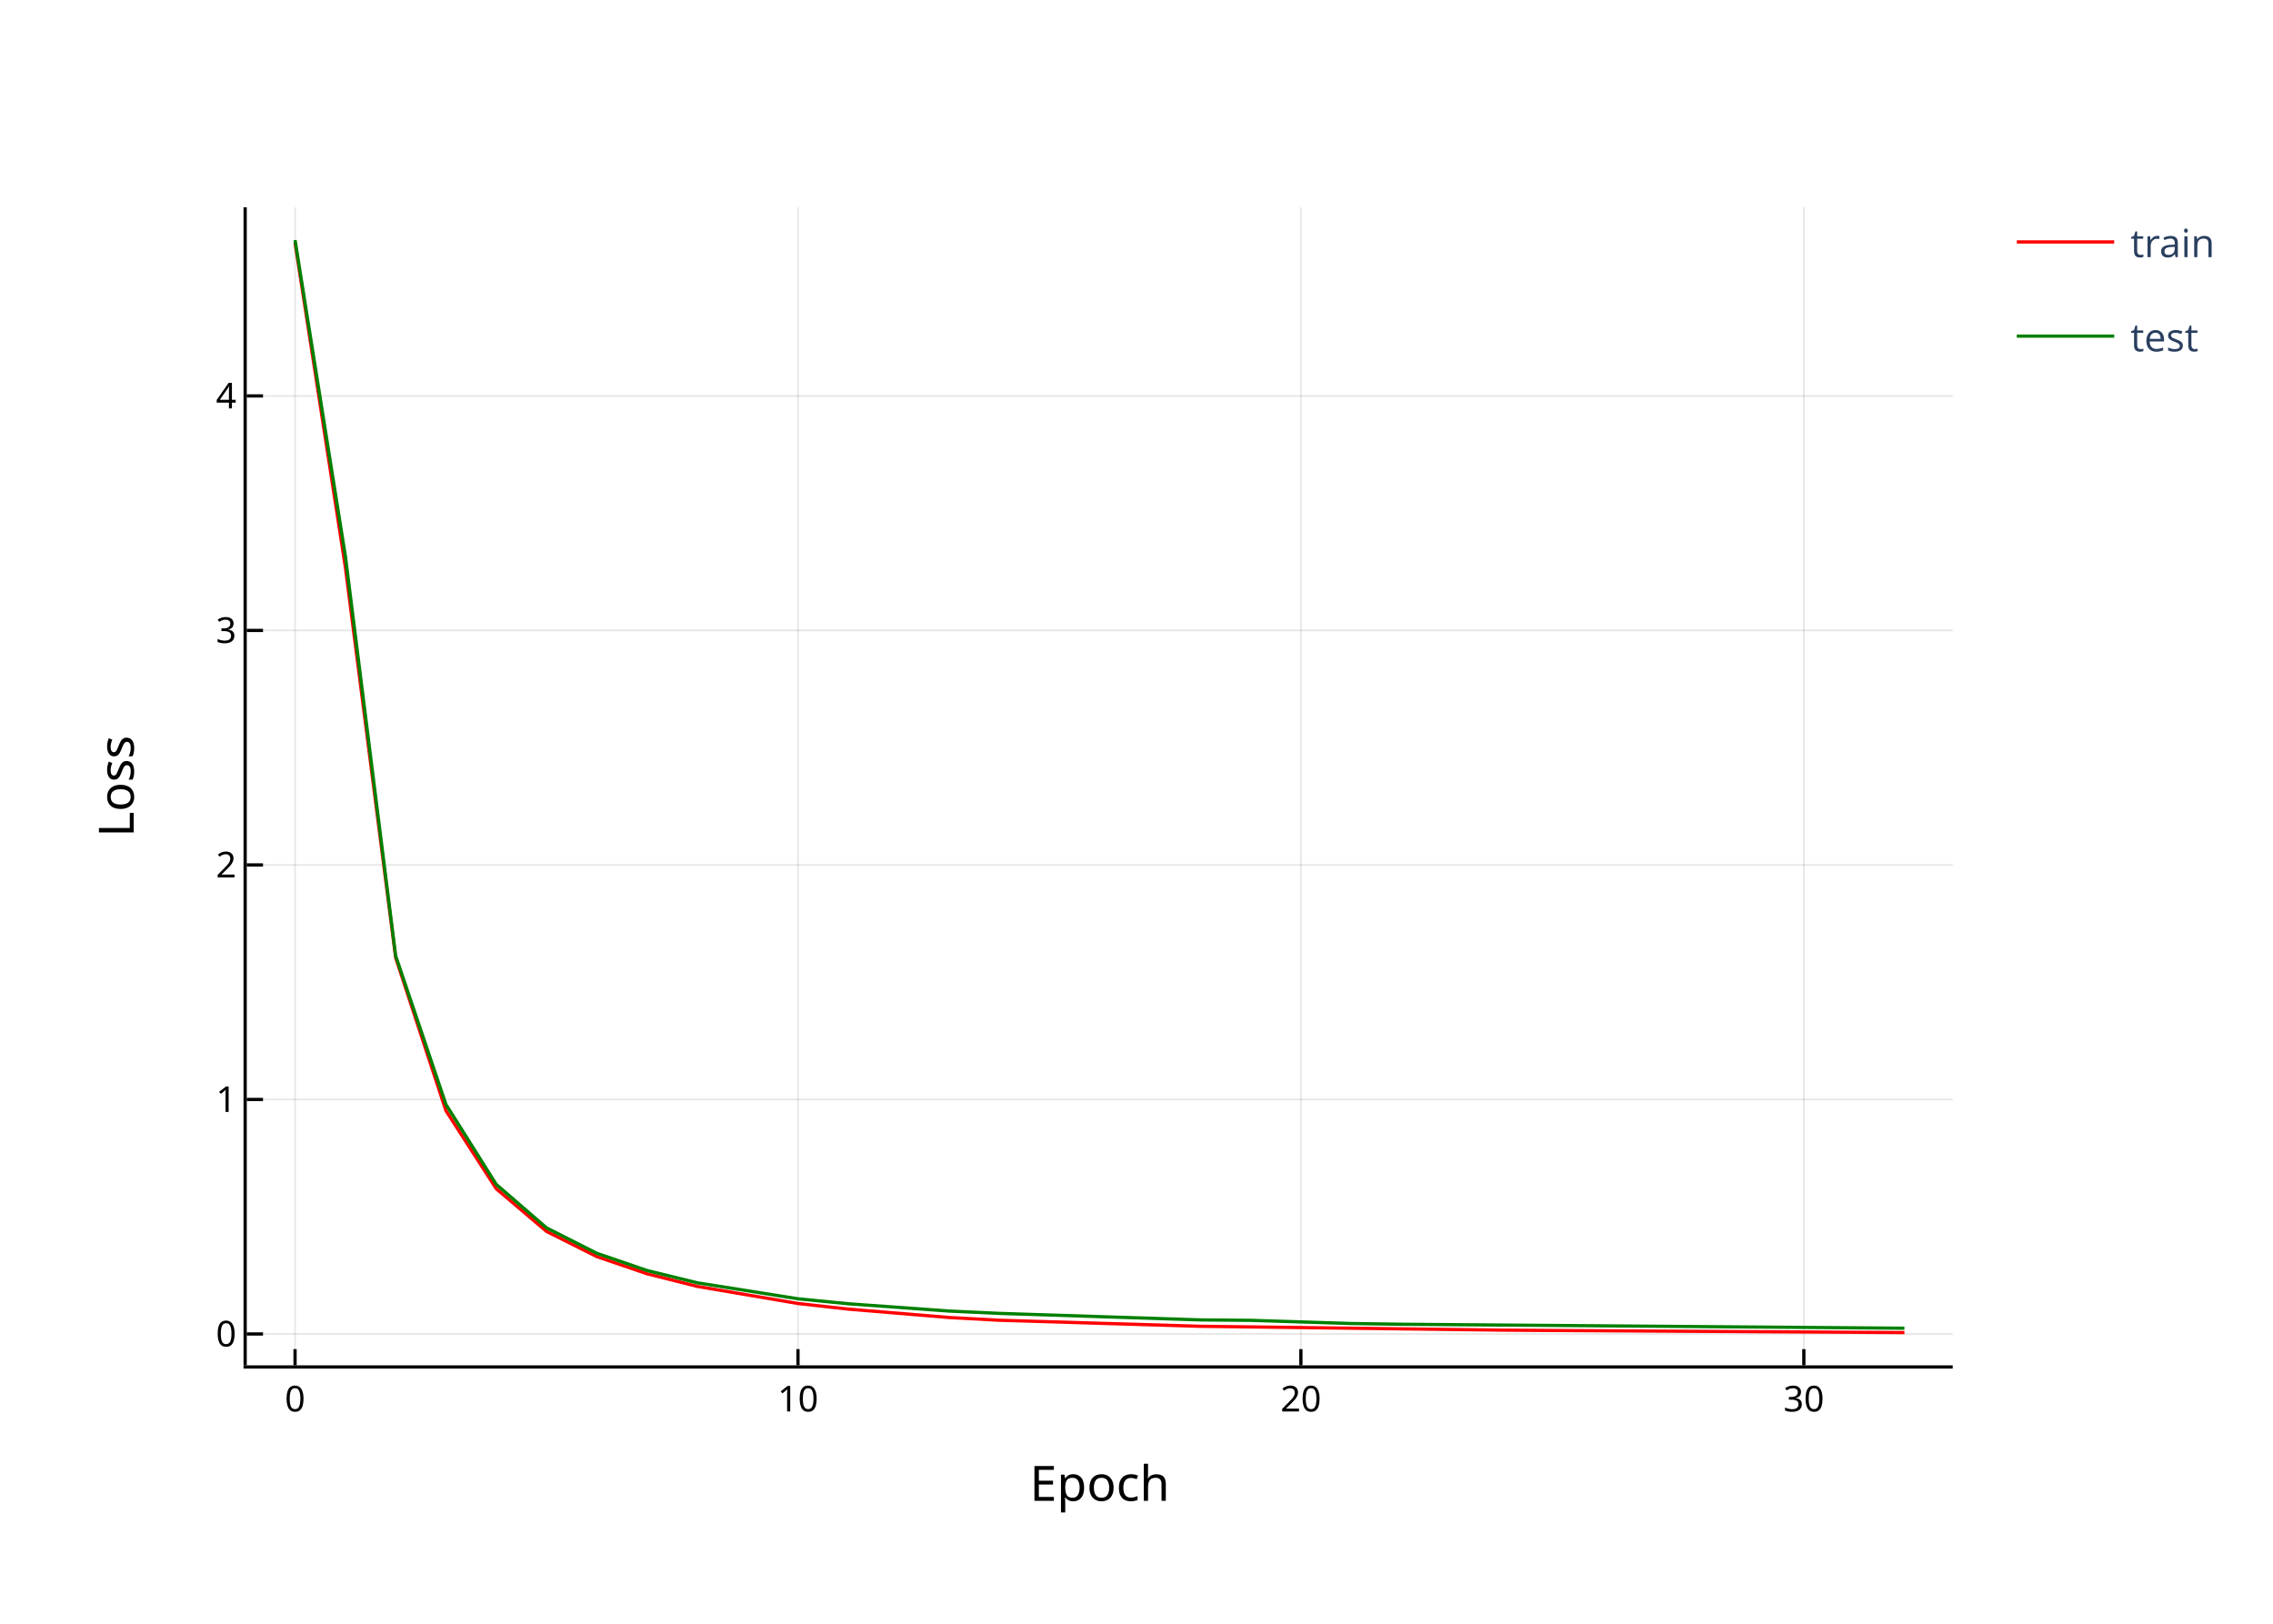
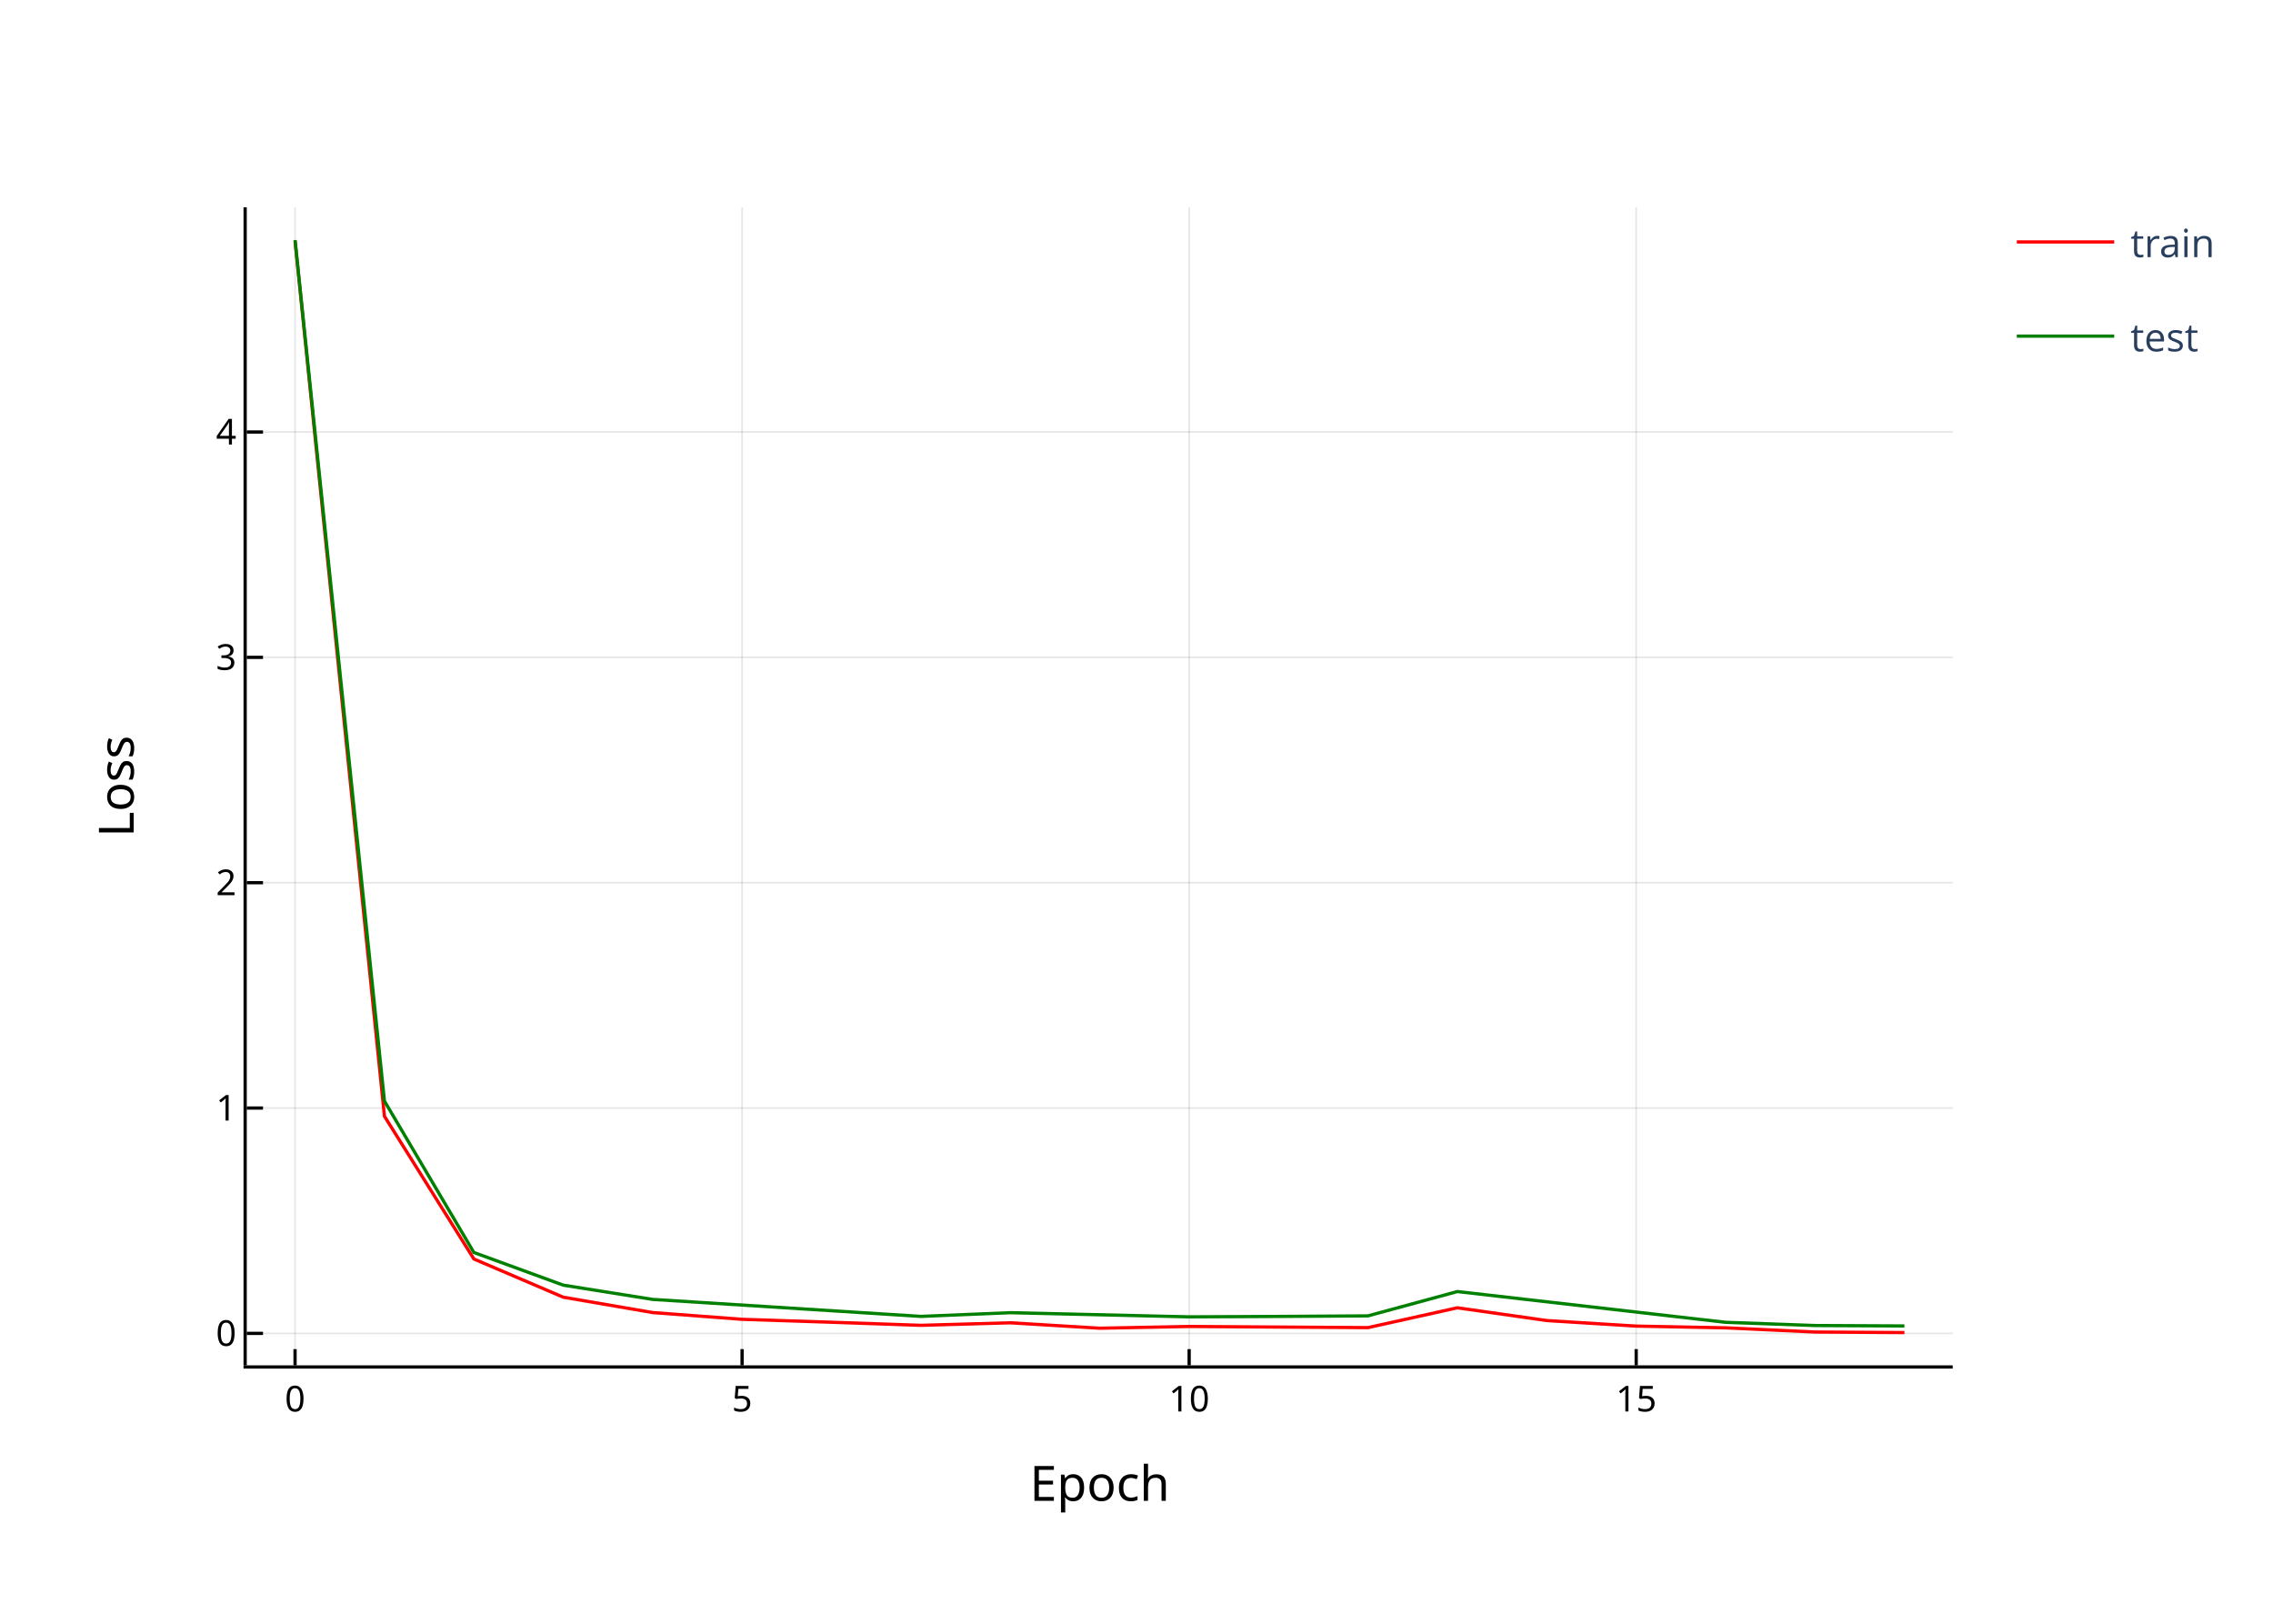
<svg xmlns="http://www.w3.org/2000/svg" class="main-svg" width="700" height="500" style="" viewBox="0 0 700 500">
  <rect x="0" y="0" width="700" height="500" style="fill: rgb(255, 255, 255); fill-opacity: 1;" />
-   <defs id="defs-af8013">
+   <defs id="defs-a44641">
    <g class="clips">
-       <clipPath id="clipaf8013xyplot" class="plotclip">
+       <clipPath id="clipa44641xyplot" class="plotclip">
        <rect width="525.362" height="356.594" />
      </clipPath>
-       <clipPath class="axesclip" id="clipaf8013x">
+       <clipPath class="axesclip" id="clipa44641x">
        <rect x="75.996" y="0" width="525.362" height="500" />
      </clipPath>
-       <clipPath class="axesclip" id="clipaf8013y">
+       <clipPath class="axesclip" id="clipa44641y">
        <rect x="0" y="63.839" width="700" height="356.594" />
      </clipPath>
-       <clipPath class="axesclip" id="clipaf8013xy">
+       <clipPath class="axesclip" id="clipa44641xy">
        <rect x="75.996" y="63.839" width="525.362" height="356.594" />
      </clipPath>
    </g>
    <g class="gradients" />
  </defs>
  <g class="bglayer" />
  <g class="layer-below">
    <g class="imagelayer" />
    <g class="shapelayer" />
  </g>
  <g class="cartesianlayer">
    <g class="subplot xy">
      <g class="layer-subplot">
        <g class="shapelayer" />
        <g class="imagelayer" />
      </g>
      <g class="gridlayer">
        <g class="x">
          <path class="xgrid crisp" transform="translate(90.8659,0)" d="M0,63.839v356.594" style="stroke: rgb(0, 0, 0); stroke-opacity: 0.1; stroke-width: 0.5px;" />
-           <path class="xgrid crisp" transform="translate(245.7459,0)" d="M0,63.839v356.594" style="stroke: rgb(0, 0, 0); stroke-opacity: 0.1; stroke-width: 0.5px;" />
-           <path class="xgrid crisp" transform="translate(400.6259,0)" d="M0,63.839v356.594" style="stroke: rgb(0, 0, 0); stroke-opacity: 0.1; stroke-width: 0.5px;" />
-           <path class="xgrid crisp" transform="translate(555.5159,0)" d="M0,63.839v356.594" style="stroke: rgb(0, 0, 0); stroke-opacity: 0.1; stroke-width: 0.5px;" />
+           <path class="xgrid crisp" transform="translate(228.5359,0)" d="M0,63.839v356.594" style="stroke: rgb(0, 0, 0); stroke-opacity: 0.1; stroke-width: 0.5px;" />
+           <path class="xgrid crisp" transform="translate(366.2159,0)" d="M0,63.839v356.594" style="stroke: rgb(0, 0, 0); stroke-opacity: 0.1; stroke-width: 0.5px;" />
+           <path class="xgrid crisp" transform="translate(503.8859,0)" d="M0,63.839v356.594" style="stroke: rgb(0, 0, 0); stroke-opacity: 0.1; stroke-width: 0.5px;" />
        </g>
        <g class="y">
-           <path class="ygrid crisp" transform="translate(0,410.7686)" d="M75.996,0h525.362" style="stroke: rgb(0, 0, 0); stroke-opacity: 0.1; stroke-width: 0.5px;" />
-           <path class="ygrid crisp" transform="translate(0,338.5586)" d="M75.996,0h525.362" style="stroke: rgb(0, 0, 0); stroke-opacity: 0.1; stroke-width: 0.5px;" />
-           <path class="ygrid crisp" transform="translate(0,266.3386)" d="M75.996,0h525.362" style="stroke: rgb(0, 0, 0); stroke-opacity: 0.1; stroke-width: 0.5px;" />
-           <path class="ygrid crisp" transform="translate(0,194.1286)" d="M75.996,0h525.362" style="stroke: rgb(0, 0, 0); stroke-opacity: 0.1; stroke-width: 0.5px;" />
-           <path class="ygrid crisp" transform="translate(0,121.9186)" d="M75.996,0h525.362" style="stroke: rgb(0, 0, 0); stroke-opacity: 0.1; stroke-width: 0.5px;" />
+           <path class="ygrid crisp" transform="translate(0,410.5886)" d="M75.996,0h525.362" style="stroke: rgb(0, 0, 0); stroke-opacity: 0.1; stroke-width: 0.5px;" />
+           <path class="ygrid crisp" transform="translate(0,341.1986)" d="M75.996,0h525.362" style="stroke: rgb(0, 0, 0); stroke-opacity: 0.1; stroke-width: 0.5px;" />
+           <path class="ygrid crisp" transform="translate(0,271.8086)" d="M75.996,0h525.362" style="stroke: rgb(0, 0, 0); stroke-opacity: 0.1; stroke-width: 0.5px;" />
+           <path class="ygrid crisp" transform="translate(0,202.4186)" d="M75.996,0h525.362" style="stroke: rgb(0, 0, 0); stroke-opacity: 0.1; stroke-width: 0.5px;" />
+           <path class="ygrid crisp" transform="translate(0,133.0286)" d="M75.996,0h525.362" style="stroke: rgb(0, 0, 0); stroke-opacity: 0.1; stroke-width: 0.5px;" />
        </g>
      </g>
      <g class="zerolinelayer" />
      <path class="xlines-below" />
      <path class="ylines-below" />
      <g class="overlines-below" />
      <g class="xaxislayer-below" />
      <g class="yaxislayer-below" />
      <g class="overaxes-below" />
-       <g class="plot" transform="translate(75.9959,63.83858)" clip-path="url('#clipaf8013xyplot')">
+       <g class="plot" transform="translate(75.9959,63.83858)" clip-path="url('#clipa44641xyplot')">
        <g class="scatterlayer mlayer">
-           <g class="trace scatter trace72dd05" style="stroke-miterlimit: 2; opacity: 1;">
+           <g class="trace scatter traceb1612b" style="stroke-miterlimit: 2; opacity: 1;">
            <g class="fills" />
            <g class="errorbars" />
            <g class="lines">
-               <path class="js-line" d="M14.87,10.93L30.36,110.78L45.85,231.05L61.33,278.17L76.82,302.2L92.31,315.35L107.8,323.11L123.29,328.4L138.77,332.29L169.75,337.55L185.24,339.28L216.22,341.86L231.7,342.71L293.66,344.57L309.15,344.76L386.59,345.75L402.08,345.86L510.49,346.5" style="vector-effect: non-scaling-stroke; fill: none; stroke: rgb(255, 0, 0); stroke-opacity: 1; stroke-width: 1px; opacity: 1;" />
+               <path class="js-line" d="M14.87,10.37L42.4,279.89L69.94,323.84L97.47,335.61L125.01,340.34L152.54,342.42L180.08,343.32L207.61,344.27L235.15,343.49L262.68,345.16L290.22,344.62L345.29,344.98L372.82,338.87L400.35,342.8L427.89,344.51L455.42,345.04L482.96,346.33L510.49,346.5" style="vector-effect: non-scaling-stroke; fill: none; stroke: rgb(255, 0, 0); stroke-opacity: 1; stroke-width: 1px; opacity: 1;" />
            </g>
            <g class="points" />
            <g class="text" />
          </g>
-           <g class="trace scatter trace2f832b" style="stroke-miterlimit: 2; opacity: 1;">
+           <g class="trace scatter tracec6befe" style="stroke-miterlimit: 2; opacity: 1;">
            <g class="fills" />
            <g class="errorbars" />
            <g class="lines">
-               <path class="js-line" d="M14.87,10.09L30.36,107.36L45.85,230.47L61.33,276.24L76.82,300.87L92.31,314.26L107.8,322.09L123.29,327.4L138.77,331.18L169.75,336.1L185.24,337.63L216.22,339.87L231.7,340.59L293.66,342.6L309.15,342.73L340.12,343.71L355.61,343.94L510.49,345.16" style="vector-effect: non-scaling-stroke; fill: none; stroke: rgb(0, 128, 0); stroke-opacity: 1; stroke-width: 1px; opacity: 1;" />
+               <path class="js-line" d="M14.87,10.09L42.4,275.21L69.94,321.84L97.47,331.9L125.01,336.29L207.61,341.52L235.15,340.38L290.22,341.66L317.75,341.53L345.29,341.36L372.82,333.87L455.42,343.34L482.96,344.33L510.49,344.46" style="vector-effect: non-scaling-stroke; fill: none; stroke: rgb(0, 128, 0); stroke-opacity: 1; stroke-width: 1px; opacity: 1;" />
            </g>
            <g class="points" />
            <g class="text" />
          </g>
        </g>
      </g>
      <g class="overplot" />
      <path class="xlines-above crisp" d="M74.996,420.932H601.358" style="fill: none; stroke-width: 1px; stroke: rgb(0, 0, 0); stroke-opacity: 1;" />
      <path class="ylines-above crisp" d="M75.496,63.839V420.432" style="fill: none; stroke-width: 1px; stroke: rgb(0, 0, 0); stroke-opacity: 1;" />
      <g class="overlines-above" />
      <g class="xaxislayer-above">
        <path class="xtick ticks crisp" d="M0,420.432v-5" transform="translate(90.8659,0)" style="stroke: rgb(0, 0, 0); stroke-opacity: 1; stroke-width: 1px;" />
-         <path class="xtick ticks crisp" d="M0,420.432v-5" transform="translate(245.7459,0)" style="stroke: rgb(0, 0, 0); stroke-opacity: 1; stroke-width: 1px;" />
-         <path class="xtick ticks crisp" d="M0,420.432v-5" transform="translate(400.6259,0)" style="stroke: rgb(0, 0, 0); stroke-opacity: 1; stroke-width: 1px;" />
-         <path class="xtick ticks crisp" d="M0,420.432v-5" transform="translate(555.5159,0)" style="stroke: rgb(0, 0, 0); stroke-opacity: 1; stroke-width: 1px;" />
+         <path class="xtick ticks crisp" d="M0,420.432v-5" transform="translate(228.5359,0)" style="stroke: rgb(0, 0, 0); stroke-opacity: 1; stroke-width: 1px;" />
+         <path class="xtick ticks crisp" d="M0,420.432v-5" transform="translate(366.2159,0)" style="stroke: rgb(0, 0, 0); stroke-opacity: 1; stroke-width: 1px;" />
+         <path class="xtick ticks crisp" d="M0,420.432v-5" transform="translate(503.8859,0)" style="stroke: rgb(0, 0, 0); stroke-opacity: 1; stroke-width: 1px;" />
        <g class="xtick">
          <text text-anchor="middle" x="0" y="434.632" transform="translate(90.8659,0)" style="font-family: sans-serif; font-size: 11px; fill: rgb(0, 0, 0); fill-opacity: 1; white-space: pre;">0</text>
        </g>
        <g class="xtick">
-           <text text-anchor="middle" x="0" y="434.632" transform="translate(245.7459,0)" style="font-family: sans-serif; font-size: 11px; fill: rgb(0, 0, 0); fill-opacity: 1; white-space: pre;">10</text>
+           <text text-anchor="middle" x="0" y="434.632" transform="translate(228.5359,0)" style="font-family: sans-serif; font-size: 11px; fill: rgb(0, 0, 0); fill-opacity: 1; white-space: pre;">5</text>
        </g>
        <g class="xtick">
-           <text text-anchor="middle" x="0" y="434.632" transform="translate(400.6259,0)" style="font-family: sans-serif; font-size: 11px; fill: rgb(0, 0, 0); fill-opacity: 1; white-space: pre;">20</text>
+           <text text-anchor="middle" x="0" y="434.632" transform="translate(366.2159,0)" style="font-family: sans-serif; font-size: 11px; fill: rgb(0, 0, 0); fill-opacity: 1; white-space: pre;">10</text>
        </g>
        <g class="xtick">
-           <text text-anchor="middle" x="0" y="434.632" transform="translate(555.5159,0)" style="font-family: sans-serif; font-size: 11px; fill: rgb(0, 0, 0); fill-opacity: 1; white-space: pre;">30</text>
+           <text text-anchor="middle" x="0" y="434.632" transform="translate(503.8859,0)" style="font-family: sans-serif; font-size: 11px; fill: rgb(0, 0, 0); fill-opacity: 1; white-space: pre;">15</text>
        </g>
      </g>
      <g class="yaxislayer-above">
-         <path class="ytick ticks crisp" d="M75.996,0h5" transform="translate(0,410.7686)" style="stroke: rgb(0, 0, 0); stroke-opacity: 1; stroke-width: 1px;" />
-         <path class="ytick ticks crisp" d="M75.996,0h5" transform="translate(0,338.5586)" style="stroke: rgb(0, 0, 0); stroke-opacity: 1; stroke-width: 1px;" />
-         <path class="ytick ticks crisp" d="M75.996,0h5" transform="translate(0,266.3386)" style="stroke: rgb(0, 0, 0); stroke-opacity: 1; stroke-width: 1px;" />
-         <path class="ytick ticks crisp" d="M75.996,0h5" transform="translate(0,194.1286)" style="stroke: rgb(0, 0, 0); stroke-opacity: 1; stroke-width: 1px;" />
-         <path class="ytick ticks crisp" d="M75.996,0h5" transform="translate(0,121.9186)" style="stroke: rgb(0, 0, 0); stroke-opacity: 1; stroke-width: 1px;" />
+         <path class="ytick ticks crisp" d="M75.996,0h5" transform="translate(0,410.5886)" style="stroke: rgb(0, 0, 0); stroke-opacity: 1; stroke-width: 1px;" />
+         <path class="ytick ticks crisp" d="M75.996,0h5" transform="translate(0,341.1986)" style="stroke: rgb(0, 0, 0); stroke-opacity: 1; stroke-width: 1px;" />
+         <path class="ytick ticks crisp" d="M75.996,0h5" transform="translate(0,271.8086)" style="stroke: rgb(0, 0, 0); stroke-opacity: 1; stroke-width: 1px;" />
+         <path class="ytick ticks crisp" d="M75.996,0h5" transform="translate(0,202.4186)" style="stroke: rgb(0, 0, 0); stroke-opacity: 1; stroke-width: 1px;" />
+         <path class="ytick ticks crisp" d="M75.996,0h5" transform="translate(0,133.0286)" style="stroke: rgb(0, 0, 0); stroke-opacity: 1; stroke-width: 1px;" />
        <g class="ytick">
-           <text text-anchor="end" x="72.796" y="3.85" transform="translate(0,410.7686)" style="font-family: sans-serif; font-size: 11px; fill: rgb(0, 0, 0); fill-opacity: 1; white-space: pre;">0</text>
+           <text text-anchor="end" x="72.796" y="3.85" transform="translate(0,410.5886)" style="font-family: sans-serif; font-size: 11px; fill: rgb(0, 0, 0); fill-opacity: 1; white-space: pre;">0</text>
        </g>
        <g class="ytick">
-           <text text-anchor="end" x="72.796" y="3.85" transform="translate(0,338.5586)" style="font-family: sans-serif; font-size: 11px; fill: rgb(0, 0, 0); fill-opacity: 1; white-space: pre;">1</text>
+           <text text-anchor="end" x="72.796" y="3.85" transform="translate(0,341.1986)" style="font-family: sans-serif; font-size: 11px; fill: rgb(0, 0, 0); fill-opacity: 1; white-space: pre;">1</text>
        </g>
        <g class="ytick">
-           <text text-anchor="end" x="72.796" y="3.85" transform="translate(0,266.3386)" style="font-family: sans-serif; font-size: 11px; fill: rgb(0, 0, 0); fill-opacity: 1; white-space: pre;">2</text>
+           <text text-anchor="end" x="72.796" y="3.85" transform="translate(0,271.8086)" style="font-family: sans-serif; font-size: 11px; fill: rgb(0, 0, 0); fill-opacity: 1; white-space: pre;">2</text>
        </g>
        <g class="ytick">
-           <text text-anchor="end" x="72.796" y="3.85" transform="translate(0,194.1286)" style="font-family: sans-serif; font-size: 11px; fill: rgb(0, 0, 0); fill-opacity: 1; white-space: pre;">3</text>
+           <text text-anchor="end" x="72.796" y="3.85" transform="translate(0,202.4186)" style="font-family: sans-serif; font-size: 11px; fill: rgb(0, 0, 0); fill-opacity: 1; white-space: pre;">3</text>
        </g>
        <g class="ytick">
-           <text text-anchor="end" x="72.796" y="3.85" transform="translate(0,121.9186)" style="font-family: sans-serif; font-size: 11px; fill: rgb(0, 0, 0); fill-opacity: 1; white-space: pre;">4</text>
+           <text text-anchor="end" x="72.796" y="3.85" transform="translate(0,133.0286)" style="font-family: sans-serif; font-size: 11px; fill: rgb(0, 0, 0); fill-opacity: 1; white-space: pre;">4</text>
        </g>
      </g>
      <g class="overaxes-above" />
    </g>
  </g>
  <g class="polarlayer" />
  <g class="ternarylayer" />
  <g class="geolayer" />
  <g class="funnelarealayer" />
  <g class="pielayer" />
  <g class="treemaplayer" />
  <g class="sunburstlayer" />
  <g class="glimages" />
-   <defs id="topdefs-af8013">
+   <defs id="topdefs-a44641">
    <g class="clips" />
-     <clipPath id="legendaf8013">
+     <clipPath id="legenda44641">
      <rect width="72" height="58" x="0" y="0" />
    </clipPath>
  </defs>
  <g class="layer-above">
    <g class="imagelayer" />
    <g class="shapelayer" />
  </g>
  <g class="infolayer">
    <g class="legend" pointer-events="all" transform="translate(616.1,60)">
      <rect class="bg" shape-rendering="crispEdges" style="stroke: rgb(68, 68, 68); stroke-opacity: 1; fill: rgb(255, 255, 255); fill-opacity: 1; stroke-width: 0px;" width="72" height="58" x="0" y="0" />
-       <g class="scrollbox" transform="" clip-path="url('#legendaf8013')">
+       <g class="scrollbox" transform="" clip-path="url('#legenda44641')">
        <g class="groups" transform="">
          <g class="traces" transform="translate(0,14.5)" style="opacity: 1;">
            <text class="legendtext" text-anchor="start" x="40" y="4.68" style="font-family: 'Open Sans', verdana, arial, sans-serif; font-size: 12px; fill: rgb(42, 63, 95); fill-opacity: 1; white-space: pre;">train</text>
            <g class="layers" style="opacity: 1;">
              <g class="legendfill" />
              <g class="legendlines">
                <path class="js-line" d="M5,0h30" style="fill: none; stroke: rgb(255, 0, 0); stroke-opacity: 1; stroke-width: 1px;" />
              </g>
              <g class="legendsymbols">
                <g class="legendpoints" />
              </g>
            </g>
            <rect class="legendtoggle" x="0" y="-9.5" width="66.219" height="19" style="fill: rgb(0, 0, 0); fill-opacity: 0;" />
          </g>
        </g>
        <g class="groups" transform="translate(0,10)">
          <g class="traces" transform="translate(0,33.5)" style="opacity: 1;">
            <text class="legendtext" text-anchor="start" x="40" y="4.68" style="font-family: 'Open Sans', verdana, arial, sans-serif; font-size: 12px; fill: rgb(42, 63, 95); fill-opacity: 1; white-space: pre;">test</text>
            <g class="layers" style="opacity: 1;">
              <g class="legendfill" />
              <g class="legendlines">
                <path class="js-line" d="M5,0h30" style="fill: none; stroke: rgb(0, 128, 0); stroke-opacity: 1; stroke-width: 1px;" />
              </g>
              <g class="legendsymbols">
                <g class="legendpoints" />
              </g>
            </g>
            <rect class="legendtoggle" x="0" y="-9.5" width="66.219" height="19" style="fill: rgb(0, 0, 0); fill-opacity: 0;" />
          </g>
        </g>
      </g>
      <rect class="scrollbar" rx="20" ry="3" width="0" height="0" style="fill: rgb(128, 139, 164); fill-opacity: 1;" x="0" y="0" />
    </g>
    <g class="g-gtitle" />
    <g class="g-xtitle">
      <text class="xtitle" x="338.677" y="462.141" text-anchor="middle" style="font-family: sans-serif; font-size: 15px; fill: rgb(0, 0, 0); opacity: 1; font-weight: normal; white-space: pre;">Epoch</text>
    </g>
    <g class="g-ytitle">
      <text class="ytitle" transform="rotate(-90,41.17188,242.1354)" x="41.172" y="242.135" text-anchor="middle" style="font-family: sans-serif; font-size: 15px; fill: rgb(0, 0, 0); opacity: 1; font-weight: normal; white-space: pre;">Loss</text>
    </g>
  </g>
</svg>
